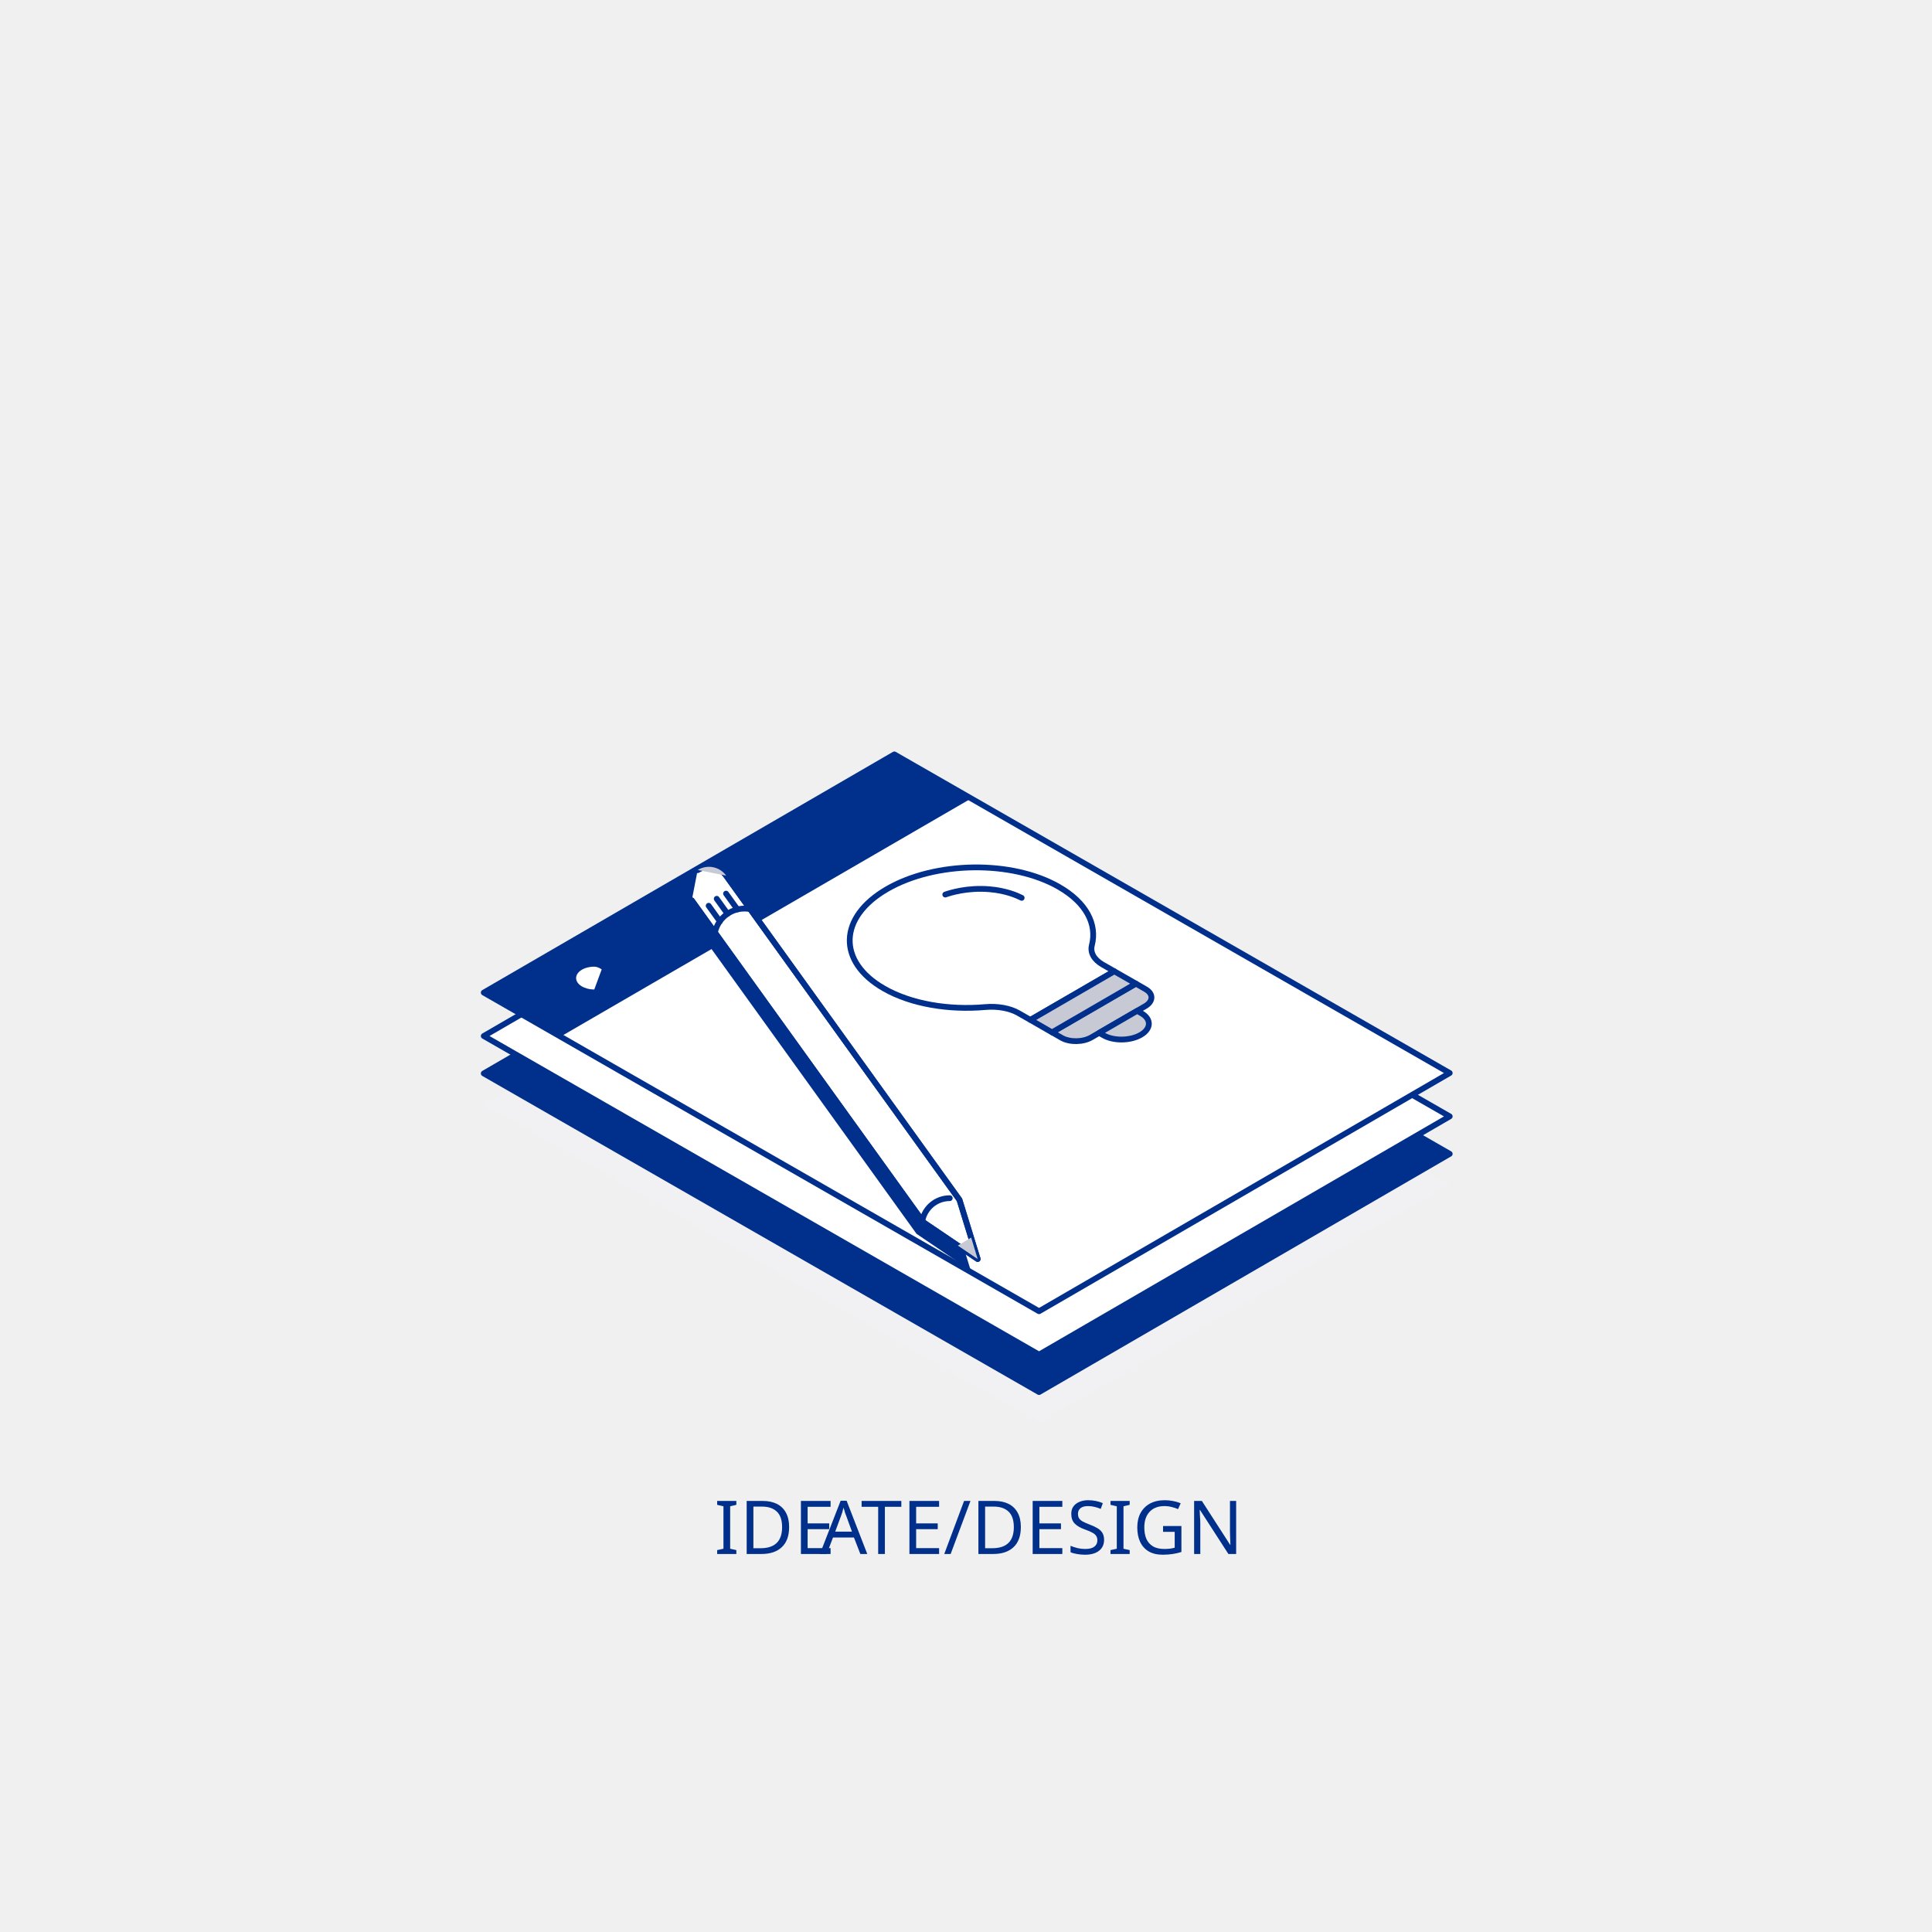
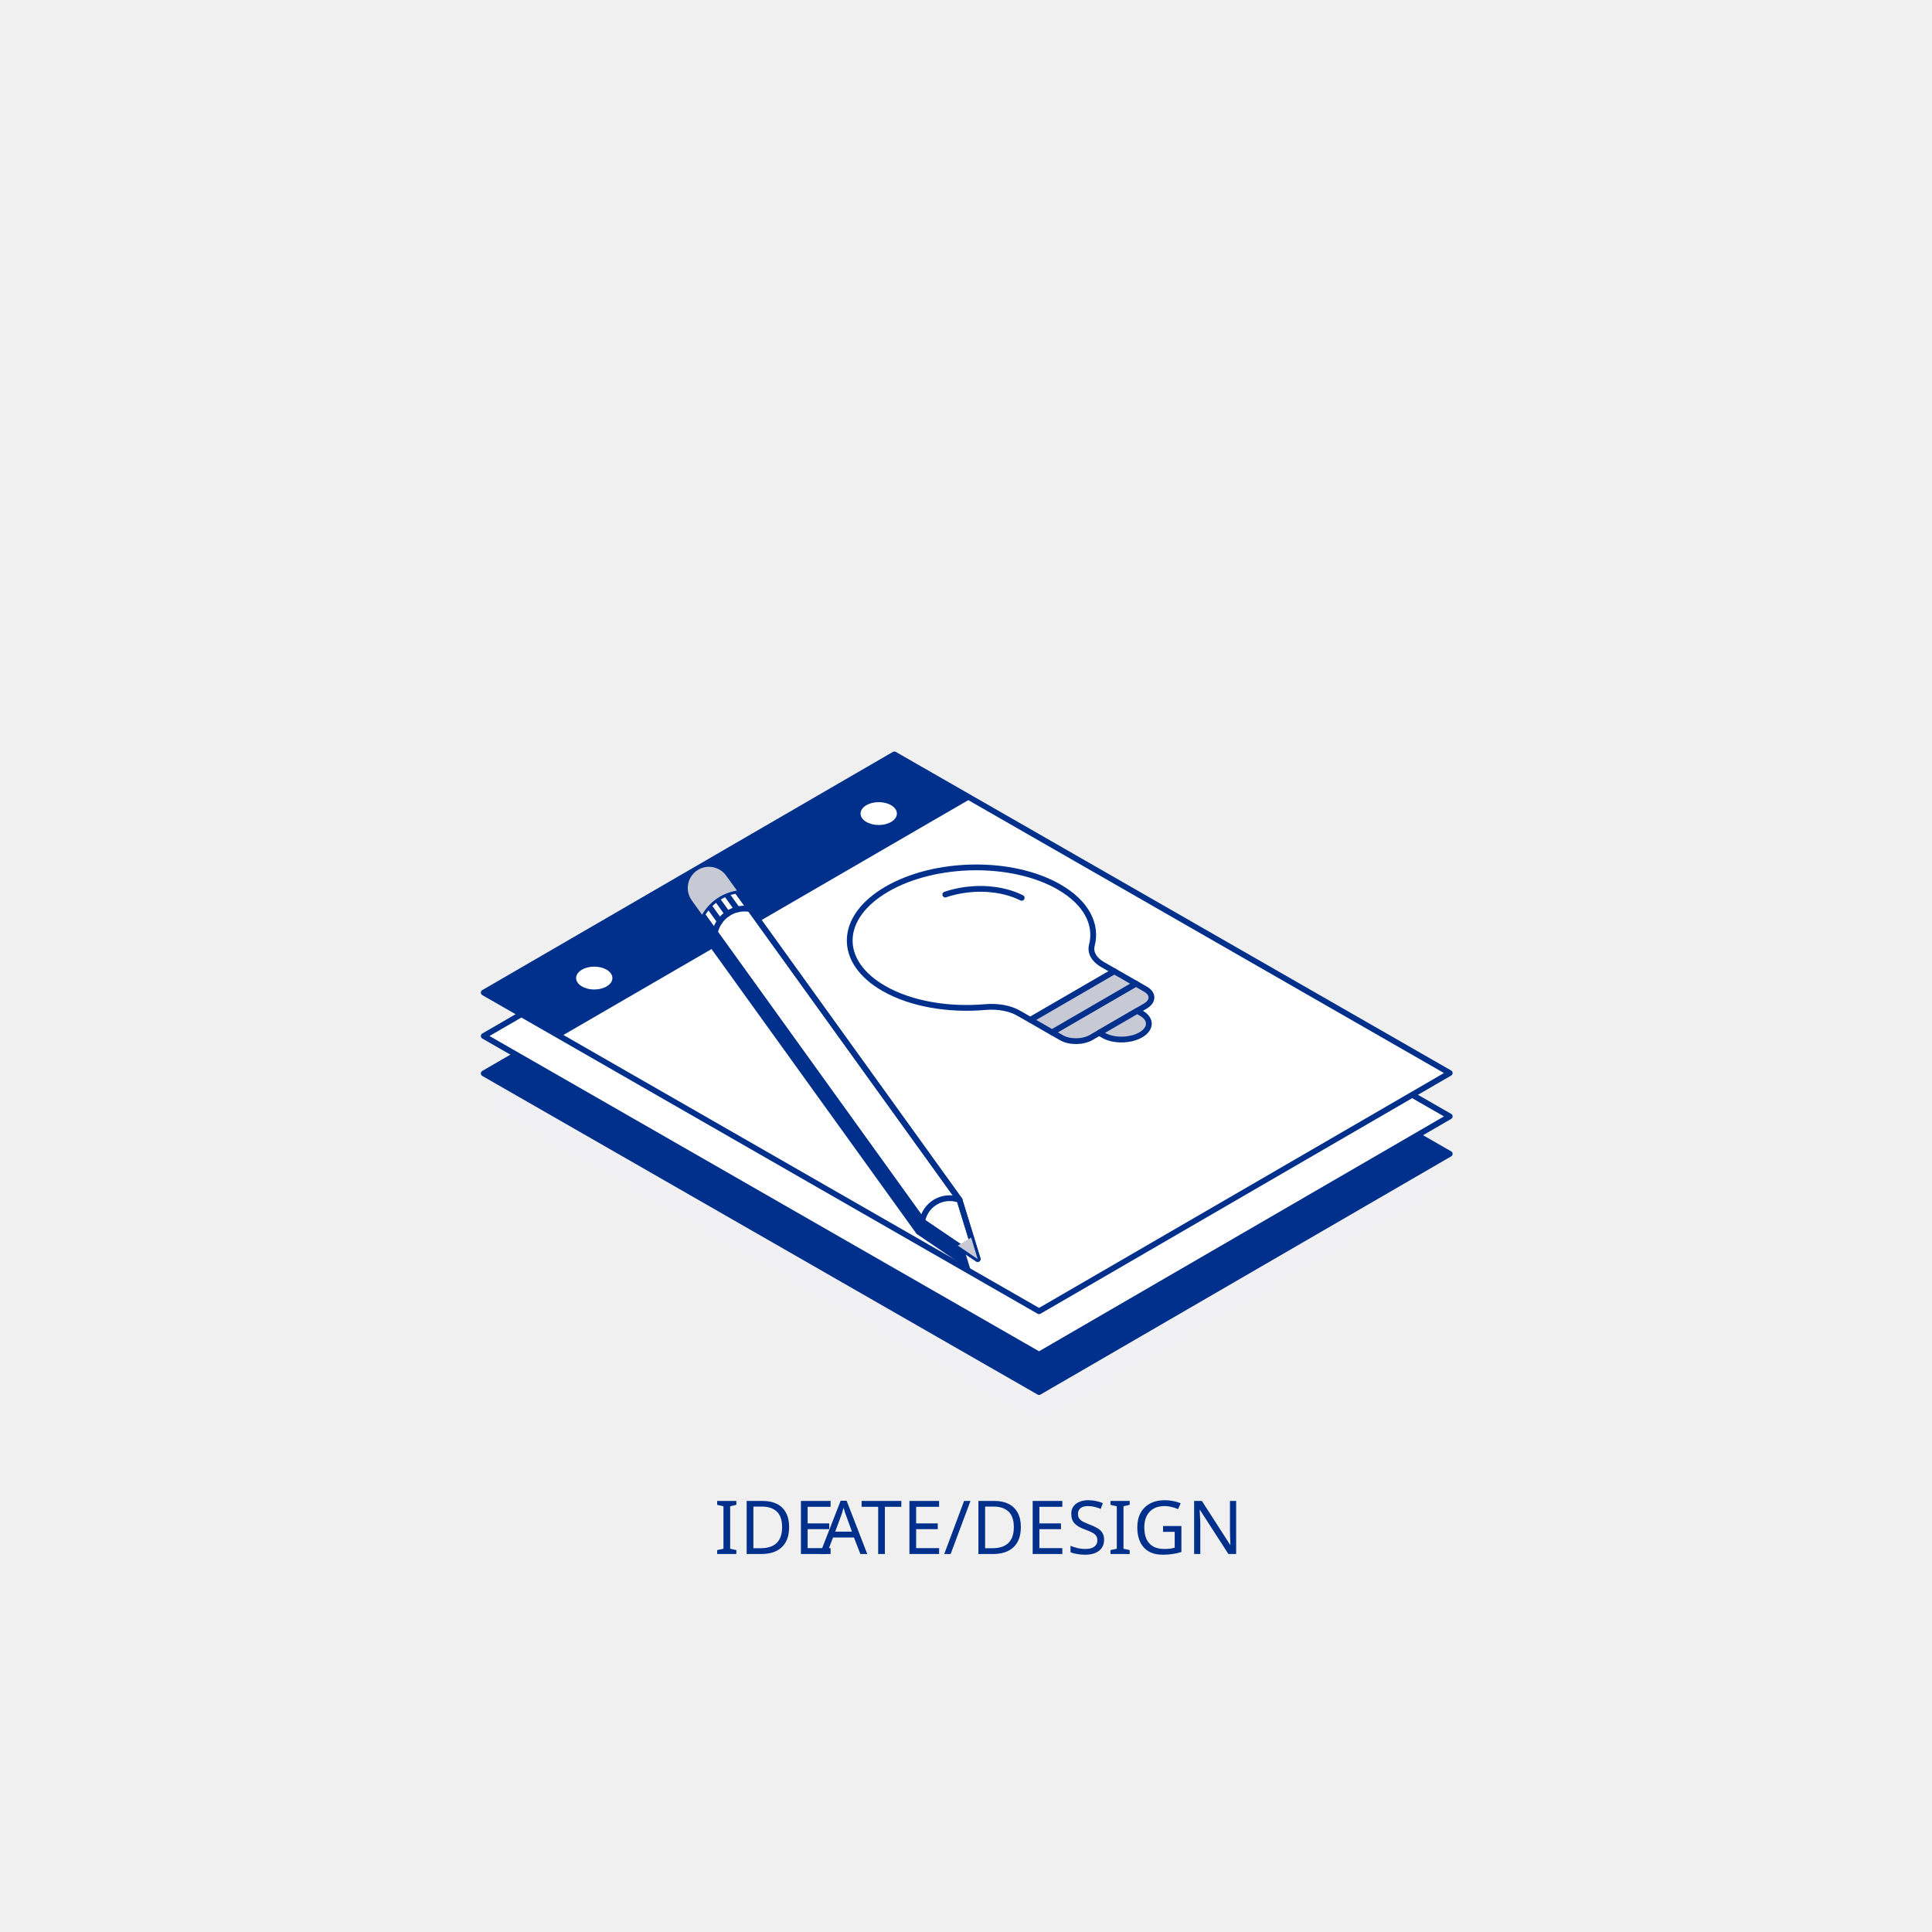
<svg xmlns="http://www.w3.org/2000/svg" id="Layer_1_copy_2" data-name="Layer 1 copy 2" viewBox="0 0 288 288">
  <defs>
    <style>
      .cls-1 {
        fill: #c7c9d4;
      }

      .cls-2 {
        fill: #fff;
      }

      .cls-3, .cls-4, .cls-5 {
        fill: #00308c;
      }

      .cls-3, .cls-6 {
        stroke: #00308c;
        stroke-linecap: round;
        stroke-linejoin: round;
        stroke-width: .86px;
      }

      .cls-7 {
        fill: #f1f1f4;
      }

      .cls-5 {
        font-family: DIN2014-Regular, 'DIN 2014';
        font-size: 11.08px;
      }

      .cls-8 {
        letter-spacing: -.03em;
      }

      .cls-6 {
        fill: none;
      }
    </style>
  </defs>
  <text class="cls-5" transform="translate(106.47 231.65)">
    <tspan x="0" y="0">IDE</tspan>
    <tspan class="cls-8" x="15.75" y="0">A</tspan>
    <tspan x="21.86" y="0">TE/DESIGN</tspan>
  </text>
  <polygon id="Pad_Shadow" data-name="Pad Shadow" class="cls-7" points="216.11 176.56 133.32 129.07 72.11 164.58 154.89 212.07 216.11 176.56" />
  <polygon id="Pad_Bottom" data-name="Pad Bottom" class="cls-3" points="216.11 172.003 133.32 124.513 72.11 160.014 154.89 207.513 216.11 172.003" />
  <g id="Pad_Middle" data-name="Pad Middle">
    <polygon class="cls-2" points="216.11 166.418 133.32 118.928 72.11 154.438 154.89 201.928 216.11 166.418" />
    <polygon class="cls-6" points="216.11 166.418 133.32 118.928 72.11 154.438 154.89 201.928 216.11 166.418" />
  </g>
  <g id="Pad_Top" data-name="Pad Top">
    <polygon class="cls-2" points="216.11 159.954 133.32 112.455 72.11 147.965 154.89 195.464 216.11 159.954" />
    <polygon class="cls-6" points="216.11 159.954 133.32 112.455 72.11 147.965 154.89 195.464 216.11 159.954" />
-     <path class="cls-4" d="M133.32,112.45l-61.22,35.51,11.46,6.57,61.22,-35.51,-11.46,-6.57ZM88.59,147.50c-1.49,0.00,-2.71,-0.76,-2.71,-1.70s1.21,-1.70,2.71,-1.70,2.70,2.70,1.70,-1.21,1.70,-2.70,1.70M130.99,122.98c-1.49,0.00,-2.71,-0.76,-2.71,-1.70s1.21,-1.70,2.71,-1.70,2.71,2.71,1.70,-1.21,1.70,-2.71,1.70" />
+     <path class="cls-4" d="M133.32,112.45l-61.22,35.51 11.46,6.57 61.22,-35.51 -11.46,-6.57ZM88.59,147.50c-1.49,0.00,-2.71,-0.76,-2.71,-1.70s1.21,-1.70,2.71,-1.70 2.70,0.76,2.70,1.70 -1.21,1.70,-2.70,1.70M130.99,122.98c-1.49,0.00,-2.71,-0.76,-2.71,-1.70s1.21,-1.70,2.71,-1.70 2.71,0.76,2.71,1.70 -1.21,1.70,-2.71,1.70" />
  </g>
  <g id="Bulb_One">
    <path class="cls-1" d="M169.33,146.63l1.44.83c1.2.69,1.16,1.83-.08,2.54l-8.02,4.65c-1.24.72-3.21.74-4.41.06l-1.44-.83,12.51-7.25Z" />
    <path class="cls-6" d="M169.33,146.63l1.44.83c1.2.69,1.16,1.83-.08,2.54l-8.02,4.65c-1.24.72-3.21.74-4.41.06l-1.44-.83,12.51-7.25Z" />
    <path class="cls-2" d="M157.87,132.22c4.08,2.34,5.7,5.58,4.89,8.7-.27,1.06.31,2.12,1.59,2.86l1.75,1-12.51,7.25-1.75-1c-1.28-.74-3.11-1.07-4.95-.91-5.42.48-11.05-.43-15.13-2.77-6.97-4-6.76-10.64.47-14.82,7.23-4.18,18.66-4.32,25.63-.32" />
    <path class="cls-6" d="M157.87,132.22c4.08,2.34,5.7,5.58,4.89,8.7-.27,1.06.31,2.12,1.59,2.86l1.75,1-12.51,7.25-1.75-1c-1.28-.74-3.11-1.07-4.95-.91-5.42.48-11.05-.43-15.13-2.77-6.97-4-6.76-10.64.47-14.82,7.23-4.18,18.66-4.32,25.63-.32Z" />
    <polygon class="cls-1" points="153.61 152.04 166.11 144.79 169.33 146.63 156.82 153.89 153.61 152.04" />
    <polygon class="cls-6" points="153.61 152.04 166.11 144.79 169.33 146.63 156.82 153.89 153.61 152.04" />
    <path class="cls-1" d="M169.52,150.69l.63.36c.76.43,1.12,1.01,1.11,1.59-.02.58-.42,1.17-1.2,1.62-1.56.91-4.06.94-5.57.07l-.63-.36,5.67-3.29Z" />
    <path class="cls-6" d="M169.52,150.69l.63.36c.76.43,1.12,1.01,1.11,1.59-.02.58-.42,1.17-1.2,1.62-1.56.91-4.06.94-5.57.07l-.63-.36,5.67-3.29Z" />
    <path class="cls-2" d="M140.91,133.35c.73-.25,3.31-1.08,6.62-.79,2.47.21,4.09.94,4.77,1.28" />
    <path class="cls-6" d="M140.91,133.35c.73-.25,3.31-1.08,6.62-.79,2.47.21,4.09.94,4.77,1.28" />
  </g>
  <g id="Pencil">
    <polygon class="cls-4" points="107.7 132.925 102.209 136.115 136.629 183.926 144.709 189.405 142 180.576 107.7 132.925" />
-     <path class="cls-2" d="M103.12,134.22l34.54,47.99,8.08,5.47,-2.71,-8.82,-34.79,-48.33c-0.97,-1.35,-2.82,-1.72,-4.24,-0.84,-1.55,-1.96,3.04,-0.89,4.53" />
-     <path class="cls-6" d="M103.12,134.22l34.54,47.99,8.08,5.47,-2.71,-8.82,-34.79,-48.33c-0.97,-1.35,-2.82,-1.72,-4.24,-0.84,-1.55,-1.96,3.04,-0.89,4.53Z" />
-     <path class="cls-6" d="M137.49,181.97c0.37,-1.92,2.06,-3.36,4.09,-3.36,0.00,1.00,0.09,1.46" />
-     <path class="cls-6" d="M111.84,135.52c-0.28,-0.05,-0.57,-0.08,-0.86,-0.08,-2.17,0.00,-3.98,1.53,-4.41,3.58" />
-     <path class="cls-6" d="M109.86,132.76c-2.23,-4.12,1.71,-5.20,3.60" />
+     <path class="cls-2" d="M103.12,134.22l34.54,47.99 8.08,5.47 -2.71,-8.82 -34.79,-48.33c-0.97,-1.35,-2.82,-1.72,-4.24,-0.84 -1.55,0.97,-1.96,3.04,-0.89,4.53" />
+     <path class="cls-6" d="M103.12,134.22l34.54,47.99 8.08,5.47 -2.71,-8.82 -34.79,-48.33c-0.97,-1.35,-2.82,-1.72,-4.24,-0.84 -1.55,0.97,-1.96,3.04,-0.89,4.53Z" />
+     <path class="cls-6" d="M137.49,181.97c0.37,-1.92,2.06,-3.36,4.09,-3.36 0.51,0.00,1.00,0.09,1.46,0.26" />
+     <path class="cls-6" d="M111.84,135.52c-0.28,-0.05,-0.57,-0.08,-0.86,-0.08 -2.17,0.00,-3.98,1.53,-4.41,3.58" />
+     <path class="cls-6" d="M109.86,132.76c-2.23,0.35,-4.12,1.71,-5.20,3.60" />
    <line class="cls-6" x1="108.23" y1="133.21" x2="109.92" y2="135.56" />
    <line class="cls-6" x1="106.84" y1="133.98" x2="108.45" y2="136.22" />
    <line class="cls-6" x1="105.64" y1="135.02" x2="107.31" y2="137.34" />
-     <path class="cls-6" d="M103.12,134.22l34.54,47.99,8.08,5.47,-2.71,-8.82,-34.79,-48.33c-0.97,-1.35,-2.82,-1.72,-4.24,-0.84,-1.55,-1.96,3.04,-0.89,4.53Z" />
+     <path class="cls-6" d="M103.12,134.22l34.54,47.99 8.08,5.47 -2.71,-8.82 -34.79,-48.33c-0.97,-1.35,-2.82,-1.72,-4.24,-0.84 -1.55,0.97,-1.96,3.04,-0.89,4.53Z" />
    <polygon class="cls-1" points="145.74 187.685 144.769 184.486 142.779 185.675 145.74 187.685" />
-     <path class="cls-1" d="M108.25,130.53c-0.97,-1.35,-2.82,-1.72,-4.24,-0.84,-1.55,-1.96,3.04,-0.89,4.53l1.54,2.14c1.07,-1.89,2.97,-3.25,5.20,-3.60l-1.61,-2.23Z" />
+     <path class="cls-1" d="M108.25,130.53c-0.97,-1.35,-2.82,-1.72,-4.24,-0.84 -1.55,0.97,-1.96,3.04,-0.89,4.53l1.54,2.14c1.07,-1.89,2.97,-3.25,5.20,-3.60l-1.61,-2.23Z" />
  </g>
</svg>
